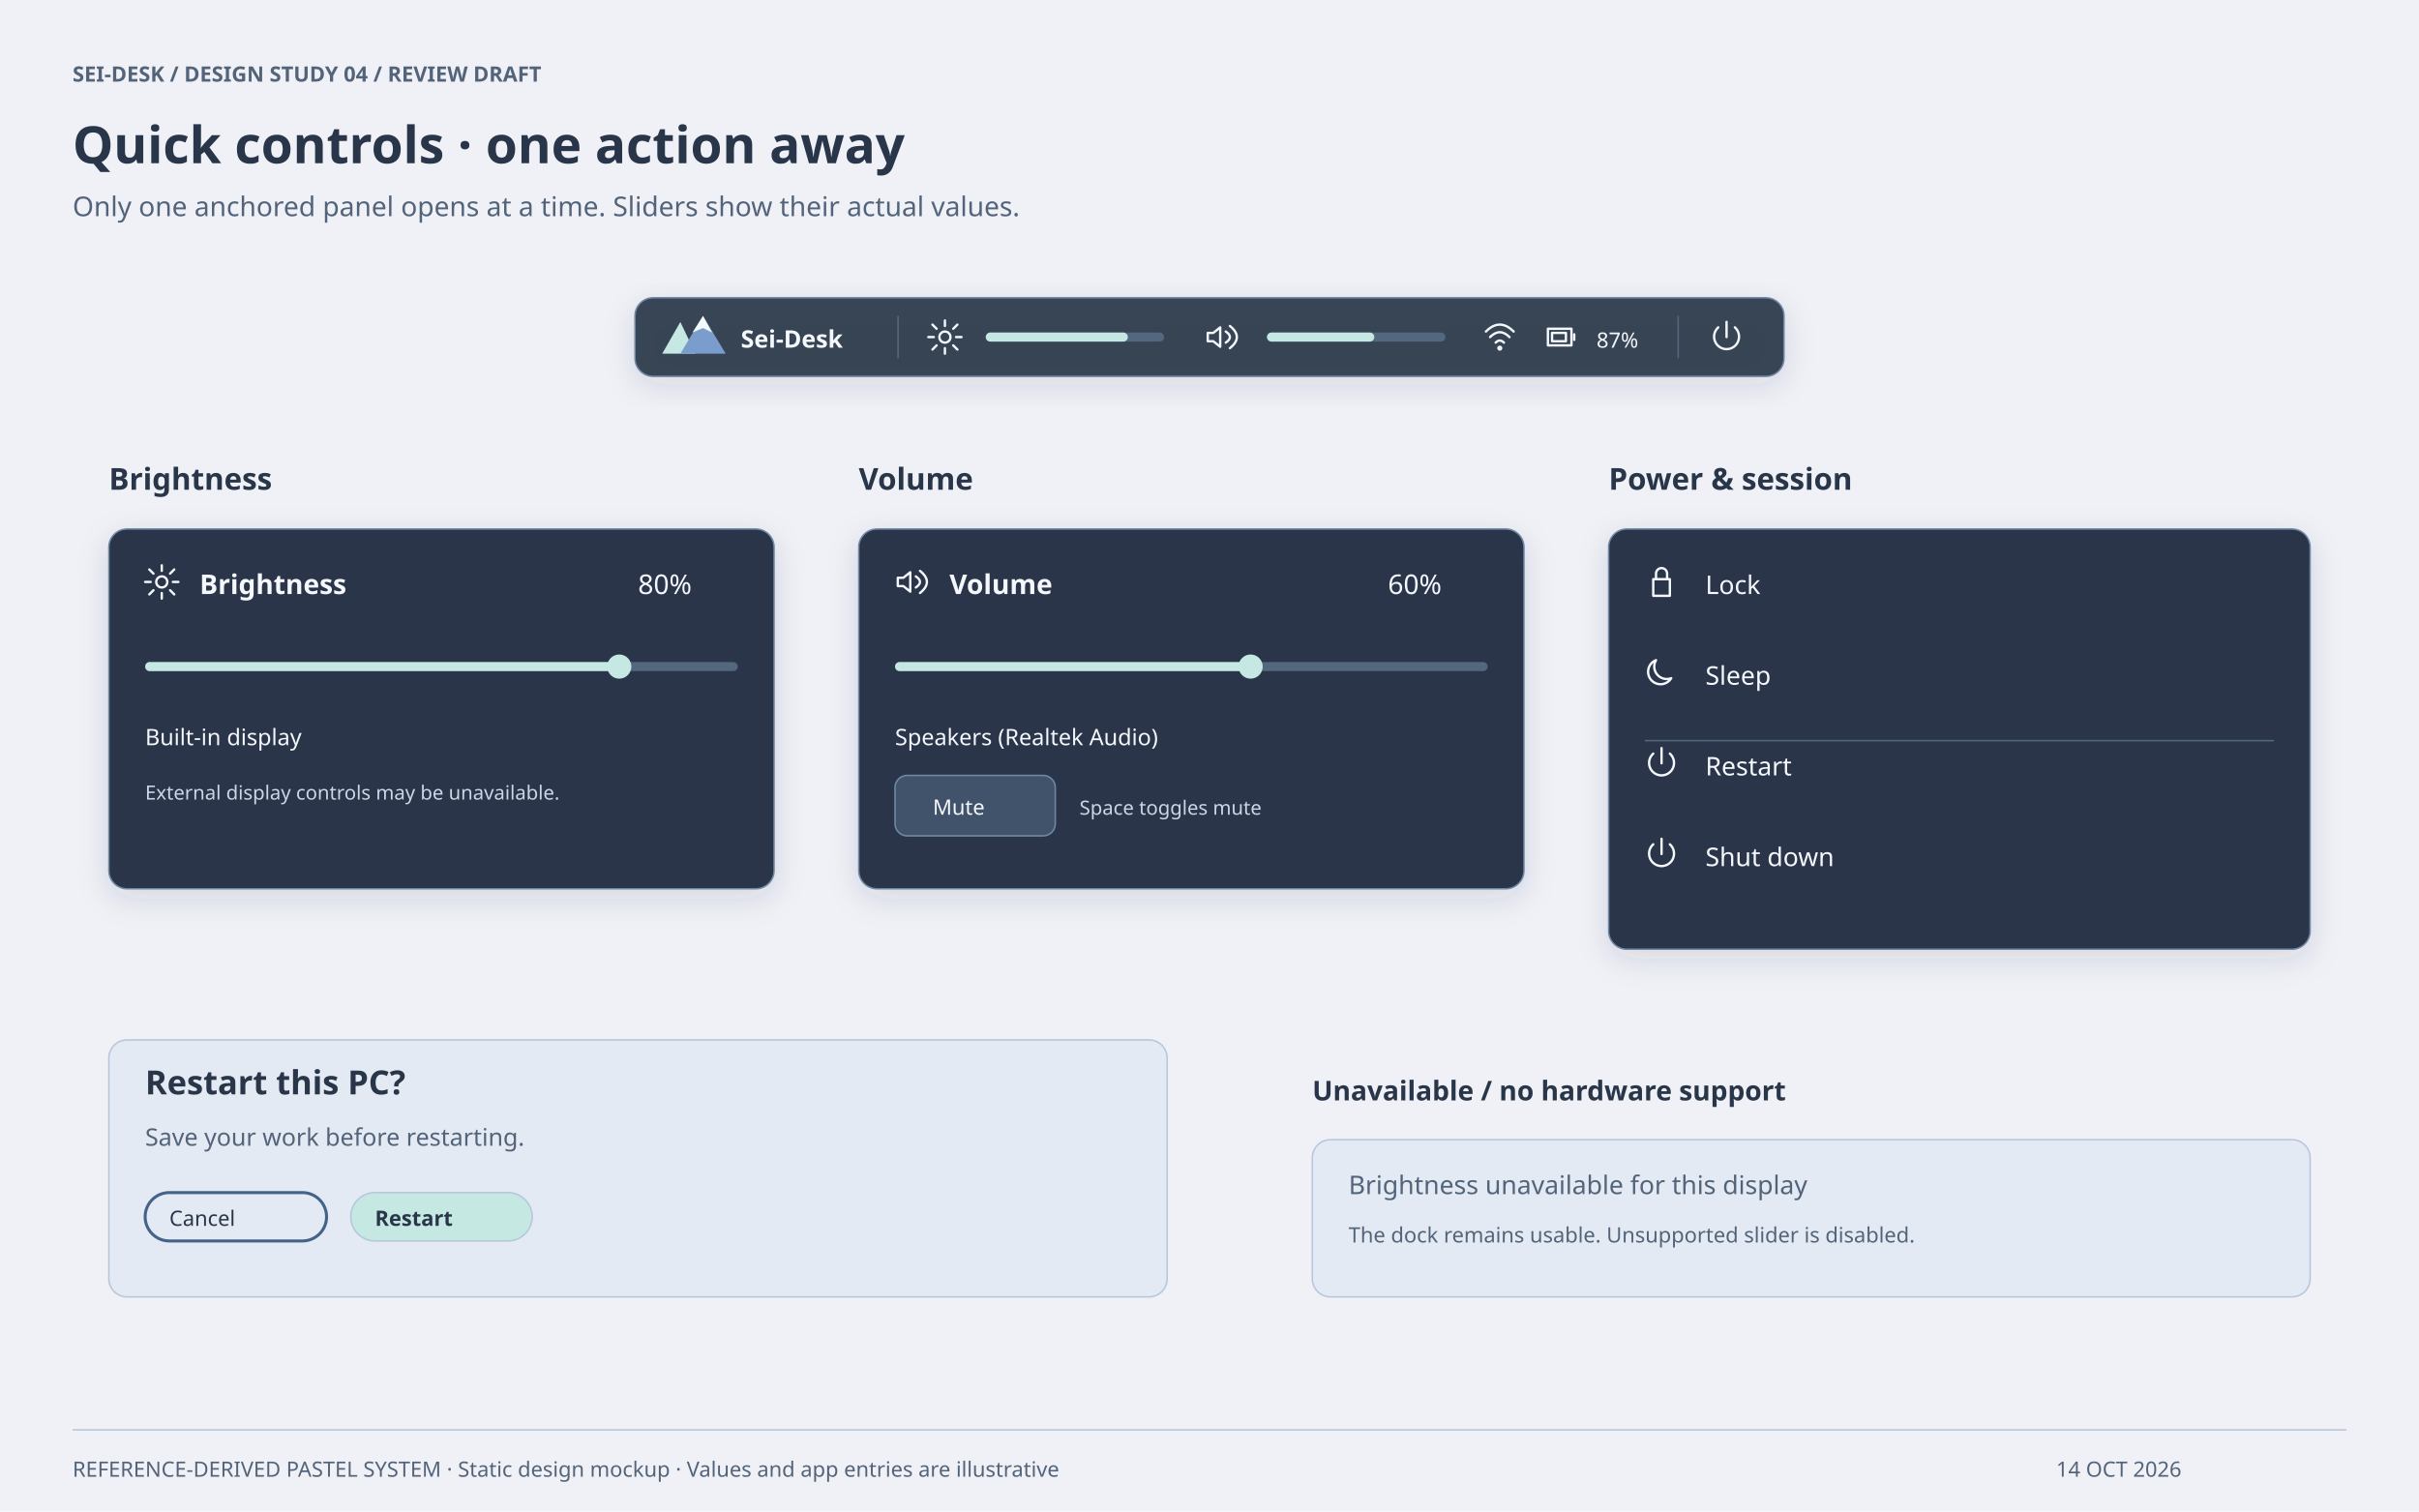
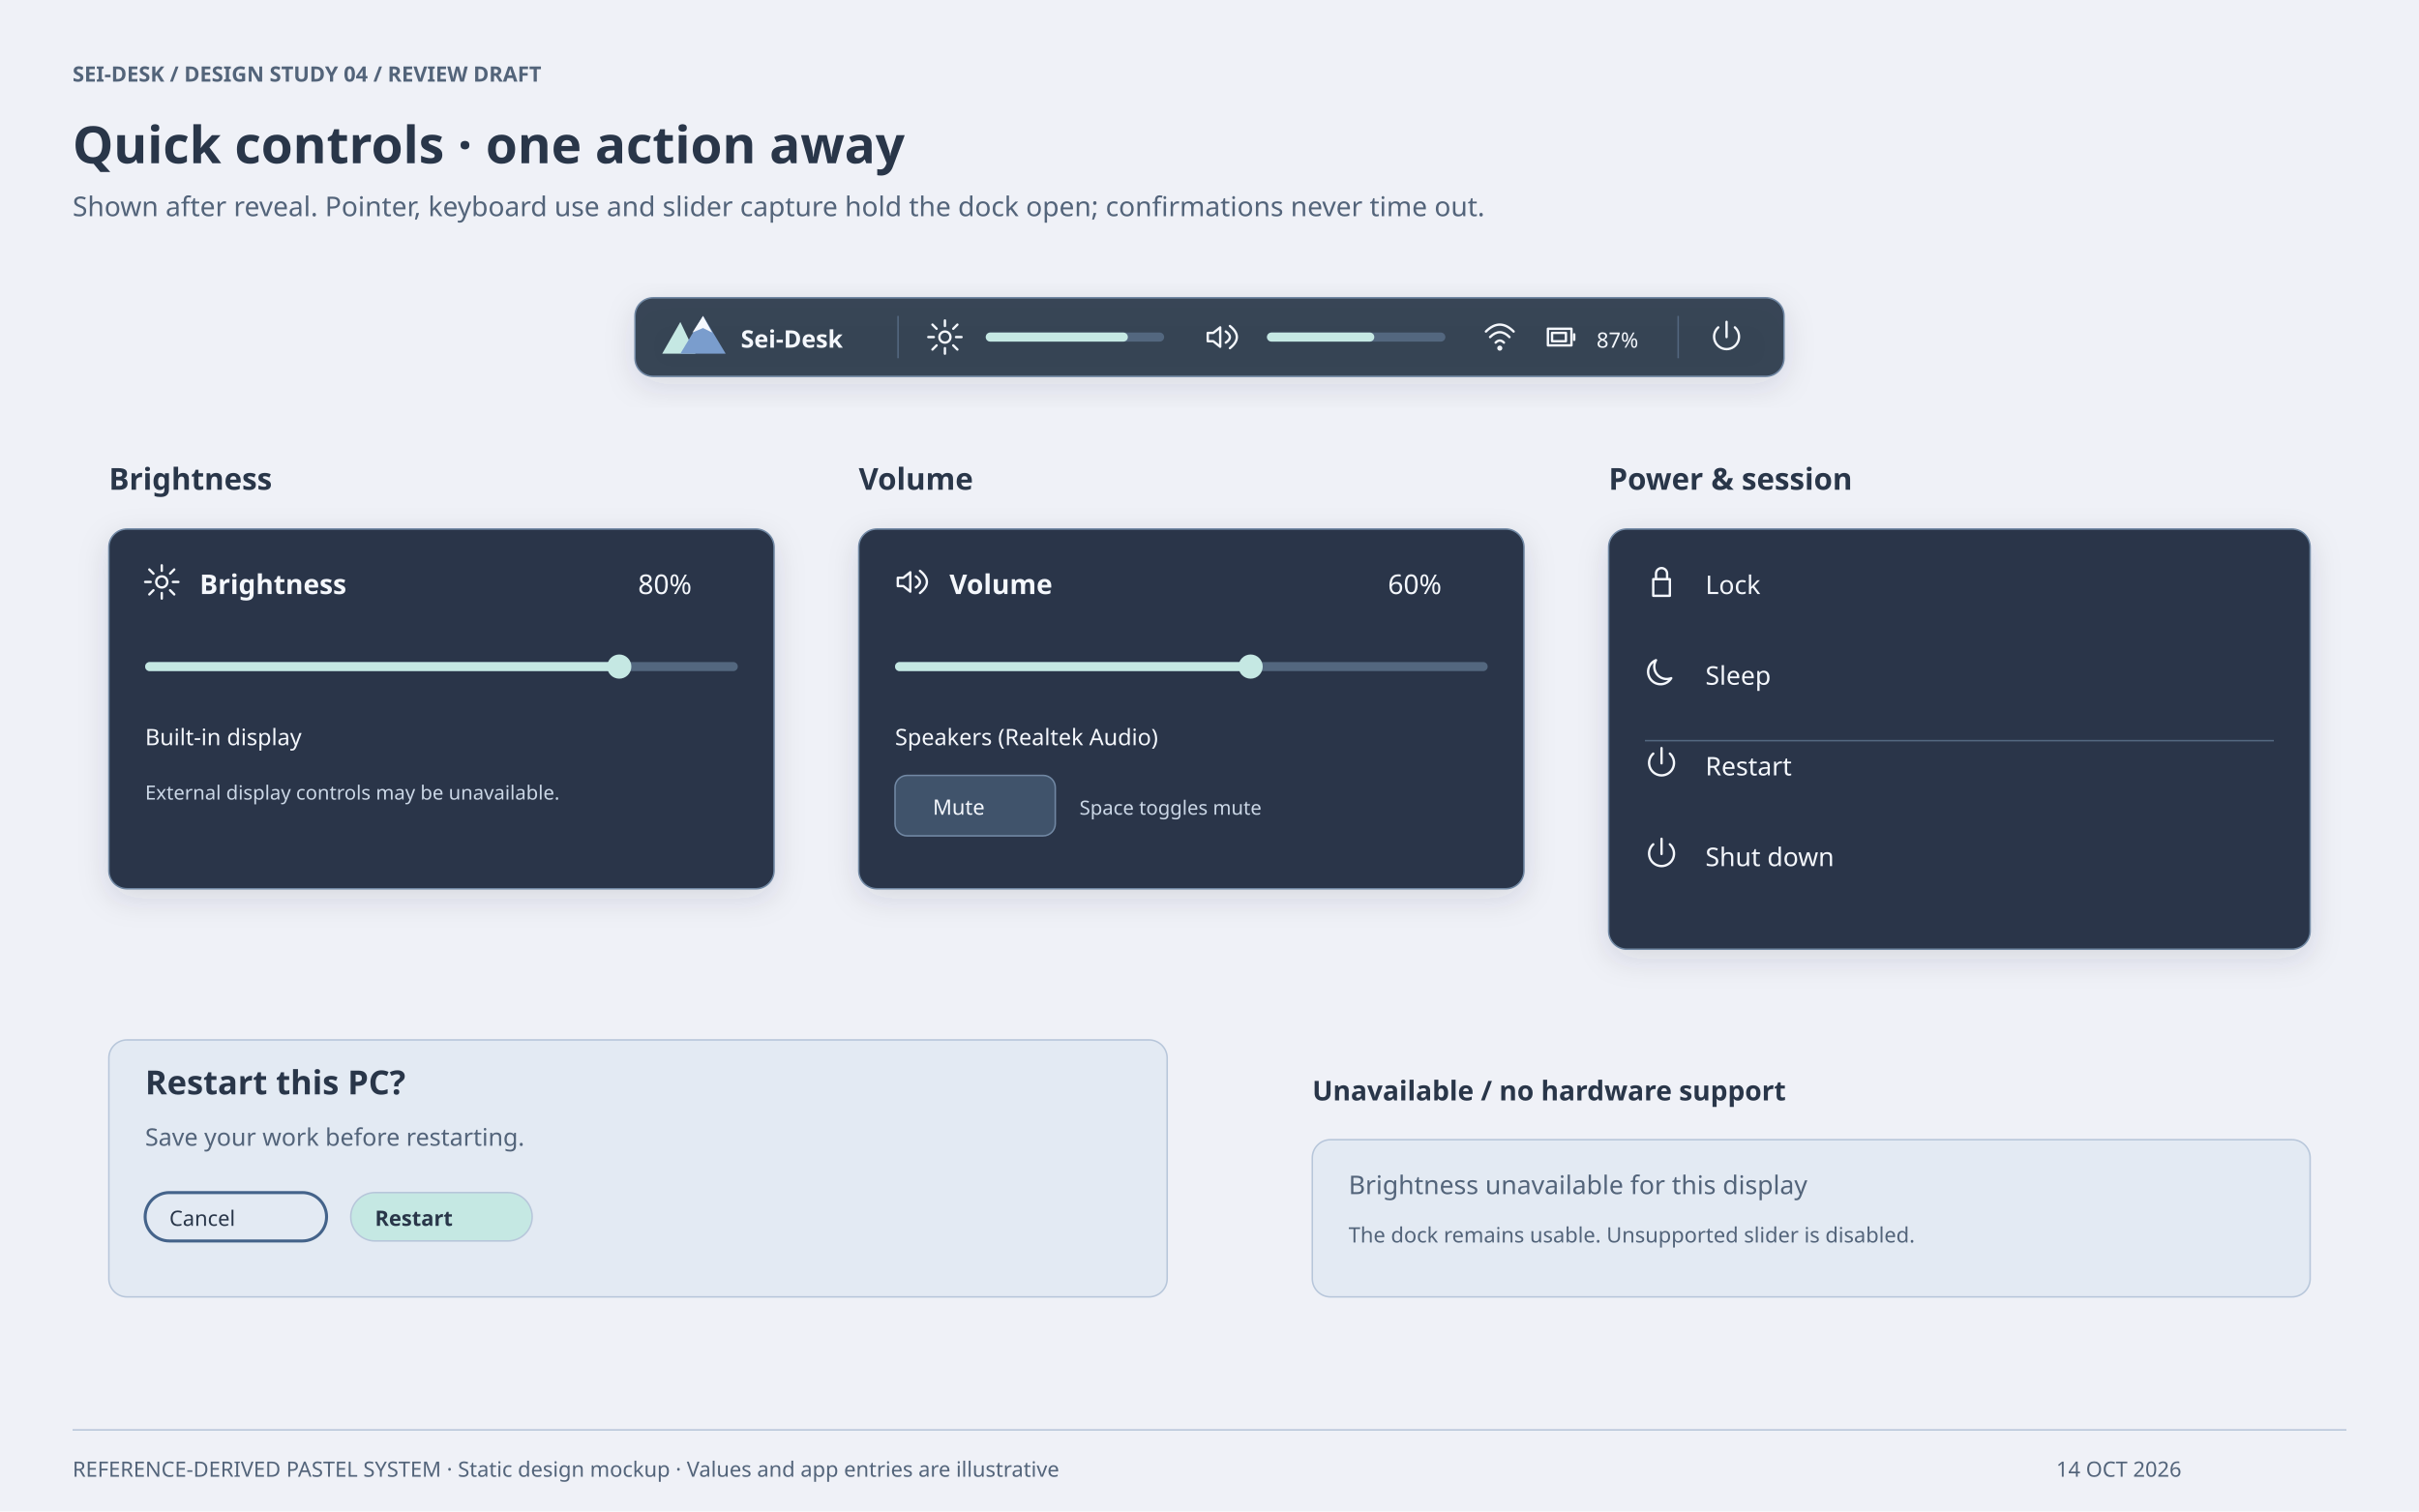
<svg xmlns="http://www.w3.org/2000/svg" width="1600" height="1000" viewBox="0 0 1600 1000">
  <defs>
    <linearGradient id="sky" x2=".2" y2="1">
      <stop stop-color="#7A9DCD" />
      <stop offset=".52" stop-color="#CBC2DE" />
      <stop offset=".76" stop-color="#F3B8C8" />
      <stop offset="1" stop-color="#9FBAE0" />
    </linearGradient>
    <linearGradient id="lake" x2="0" y2="1">
      <stop stop-color="#AABCD7" />
      <stop offset="1" stop-color="#7A9DCD" />
    </linearGradient>
    <filter id="shadow" x="-20%" y="-30%" width="140%" height="170%">
      <feDropShadow dx="0" dy="6" stdDeviation="10" flood-color="#293649" flood-opacity=".13" />
    </filter>
  </defs>
  <rect width="1600" height="1000" fill="#EFF1F7" />
  <text x="48" y="54" font-family="Segoe UI, sans-serif" font-size="14" fill="#53647A" font-weight="600">SEI-DESK   /   DESIGN STUDY 04   /   REVIEW DRAFT</text>
  <text x="48" y="108" font-family="Segoe UI, sans-serif" font-size="34" fill="#293649" font-weight="600">Quick controls · one action away</text>
-   <text x="48" y="143" font-family="Segoe UI, sans-serif" font-size="18" fill="#53647A" font-weight="400">Only one anchored panel opens at a time. Sliders show their actual values.</text>
+   <text x="48" y="143" font-family="Segoe UI, sans-serif" font-size="18" fill="#53647A" font-weight="400">Shown after reveal. Pointer, keyboard use and slider capture hold the dock open; confirmations never time out.</text>
  <rect x="420" y="197" width="760" height="52" rx="12" fill="#293649" stroke="#7188A4" fill-opacity=".91" filter="url(#shadow)" />
  <g transform="translate(438 209)">
    <path d="M0 25 12 4 22 25z" fill="#C5E8E3" />
    <path d="m12 25 15-25 15 25z" fill="#7A9DCD" />
    <path d="m20 11 7-11 6 11-6-3z" fill="#F4F7FC" />
  </g>
  <text x="490" y="230" font-family="Segoe UI, sans-serif" font-size="16" fill="#F4F7FC" font-weight="600">Sei-Desk</text>
  <path d="M594 209 L594 237" stroke="#53677F" stroke-width="1" fill="none" />
  <g transform="translate(614 212) scale(0.9166667)" stroke="#F4F7FC" stroke-width="1.7" stroke-linecap="round" stroke-linejoin="round" fill="none">
    <circle cx="12" cy="12" r="4" />
    <path d="M12 0v4m0 16v4M0 12h4m16 0h4M3 3l3 3m12 12 3 3M3 21l3-3M18 6l3-3" />
  </g>
  <rect x="652" y="220" width="118" height="6" rx="3" fill="#53677F" stroke="none" />
  <rect x="652" y="220" width="94" height="6" rx="3" fill="#C5E8E3" stroke="none" />
  <g transform="translate(797 212) scale(0.9166667)" stroke="#F4F7FC" stroke-width="1.7" stroke-linecap="round" stroke-linejoin="round" fill="none">
    <path d="M2 9h4l5-4v14l-5-4H2zM15 8q6 4 0 8M18 4q10 8 0 16" />
  </g>
  <rect x="838" y="220" width="118" height="6" rx="3" fill="#53677F" stroke="none" />
  <rect x="838" y="220" width="71" height="6" rx="3" fill="#C5E8E3" stroke="none" />
  <g transform="translate(981 212) scale(0.9166667)" stroke="#F4F7FC" stroke-width="1.7" stroke-linecap="round" stroke-linejoin="round" fill="none">
    <path d="M2 8q10-10 20 0M5 12q7-7 14 0M9 16q3-3 6 0" />
    <circle cx="12" cy="20" r="1" />
  </g>
  <g transform="translate(1022 212) scale(0.9166667)" stroke="#F4F7FC" stroke-width="1.7" stroke-linecap="round" stroke-linejoin="round" fill="none">
    <path d="M2 6h17v12H2zM21 10v4M5 9h10v6H5z" />
  </g>
  <text x="1056" y="230" font-family="Segoe UI, sans-serif" font-size="14" fill="#F4F7FC" font-weight="400">87%</text>
  <path d="M1110 209 L1110 237" stroke="#53677F" stroke-width="1" fill="none" />
  <g transform="translate(1131 212) scale(0.9166667)" stroke="#F4F7FC" stroke-width="1.7" stroke-linecap="round" stroke-linejoin="round" fill="none">
    <path d="M12 1v11M6 5a9 9 0 1 0 12 0" />
  </g>
  <text x="72" y="324" font-family="Segoe UI, sans-serif" font-size="20" fill="#293649" font-weight="600">Brightness</text>
  <text x="568" y="324" font-family="Segoe UI, sans-serif" font-size="20" fill="#293649" font-weight="600">Volume</text>
  <text x="1064" y="324" font-family="Segoe UI, sans-serif" font-size="20" fill="#293649" font-weight="600">Power &amp; session</text>
  <rect x="72" y="350" width="440" height="238" rx="12" fill="#293649" stroke="#7188A4" filter="url(#shadow)" />
  <g transform="translate(96 374) scale(0.9166667)" stroke="#F4F7FC" stroke-width="1.7" stroke-linecap="round" stroke-linejoin="round" fill="none">
    <circle cx="12" cy="12" r="4" />
    <path d="M12 0v4m0 16v4M0 12h4m16 0h4M3 3l3 3m12 12 3 3M3 21l3-3M18 6l3-3" />
  </g>
  <text x="132" y="393" font-family="Segoe UI, sans-serif" font-size="18" fill="#F4F7FC" font-weight="600">Brightness</text>
  <text x="422" y="393" font-family="Segoe UI, sans-serif" font-size="18" fill="#F4F7FC" font-weight="400">80%</text>
  <rect x="96" y="438" width="392" height="6" rx="3" fill="#53677F" stroke="none" />
  <rect x="96" y="438" width="313.6" height="6" rx="3" fill="#C5E8E3" stroke="none" />
  <circle cx="409.6" cy="441" r="8" fill="#C5E8E3" />
  <text x="96" y="493" font-family="Segoe UI, sans-serif" font-size="15" fill="#F4F7FC" font-weight="400">Built-in display</text>
  <text x="96" y="529" font-family="Segoe UI, sans-serif" font-size="13" fill="#CBD7E6" font-weight="400">External display controls may be unavailable.</text>
  <rect x="568" y="350" width="440" height="238" rx="12" fill="#293649" stroke="#7188A4" filter="url(#shadow)" />
  <g transform="translate(592 374) scale(0.9166667)" stroke="#F4F7FC" stroke-width="1.7" stroke-linecap="round" stroke-linejoin="round" fill="none">
    <path d="M2 9h4l5-4v14l-5-4H2zM15 8q6 4 0 8M18 4q10 8 0 16" />
  </g>
  <text x="628" y="393" font-family="Segoe UI, sans-serif" font-size="18" fill="#F4F7FC" font-weight="600">Volume</text>
  <text x="918" y="393" font-family="Segoe UI, sans-serif" font-size="18" fill="#F4F7FC" font-weight="400">60%</text>
  <rect x="592" y="438" width="392" height="6" rx="3" fill="#53677F" stroke="none" />
  <rect x="592" y="438" width="235.2" height="6" rx="3" fill="#C5E8E3" stroke="none" />
  <circle cx="827.2" cy="441" r="8" fill="#C5E8E3" />
  <text x="592" y="493" font-family="Segoe UI, sans-serif" font-size="15" fill="#F4F7FC" font-weight="400">Speakers (Realtek Audio)</text>
  <rect x="592" y="513" width="106" height="40" rx="8" fill="#40536B" stroke="#7188A4" />
  <text x="617" y="539" font-family="Segoe UI, sans-serif" font-size="14" fill="#F4F7FC" font-weight="400">Mute</text>
  <text x="714" y="539" font-family="Segoe UI, sans-serif" font-size="13" fill="#CBD7E6" font-weight="400">Space toggles mute</text>
  <rect x="1064" y="350" width="464" height="278" rx="12" fill="#293649" stroke="#7188A4" filter="url(#shadow)" />
  <g transform="translate(1088 374) scale(0.9166667)" stroke="#F4F7FC" stroke-width="1.7" stroke-linecap="round" stroke-linejoin="round" fill="none">
    <path d="M6 10h12v12H6zM8 10V6a4 4 0 0 1 8 0v4" />
  </g>
  <text x="1128" y="393" font-family="Segoe UI, sans-serif" font-size="17" fill="#F4F7FC" font-weight="400">Lock</text>
  <g transform="translate(1088 434) scale(0.9166667)" stroke="#F4F7FC" stroke-width="1.7" stroke-linecap="round" stroke-linejoin="round" fill="none">
    <path d="M19 16A9 9 0 0 1 8 3a9 9 0 1 0 11 13z" />
  </g>
  <text x="1128" y="453" font-family="Segoe UI, sans-serif" font-size="17" fill="#F4F7FC" font-weight="400">Sleep</text>
  <g transform="translate(1088 494) scale(0.9166667)" stroke="#F4F7FC" stroke-width="1.7" stroke-linecap="round" stroke-linejoin="round" fill="none">
    <path d="M12 1v11M6 5a9 9 0 1 0 12 0" />
  </g>
  <text x="1128" y="513" font-family="Segoe UI, sans-serif" font-size="17" fill="#F4F7FC" font-weight="400">Restart</text>
  <path d="M1088 490 L1504 490" stroke="#53677F" stroke-width="1" fill="none" />
  <g transform="translate(1088 554) scale(0.9166667)" stroke="#F4F7FC" stroke-width="1.7" stroke-linecap="round" stroke-linejoin="round" fill="none">
    <path d="M12 1v11M6 5a9 9 0 1 0 12 0" />
  </g>
  <text x="1128" y="573" font-family="Segoe UI, sans-serif" font-size="17" fill="#F4F7FC" font-weight="400">Shut down</text>
  <rect x="72" y="688" width="700" height="170" rx="12" fill="#E3EAF3" stroke="#B7C6DA" />
  <text x="96" y="724" font-family="Segoe UI, sans-serif" font-size="22" fill="#293649" font-weight="600">Restart this PC?</text>
  <text x="96" y="758" font-family="Segoe UI, sans-serif" font-size="16" fill="#53647A" font-weight="400">Save your work before restarting.</text>
  <rect x="96" y="789" width="120" height="32" rx="16" fill="#E3EAF3" stroke="#44638A" stroke-width="2" />
  <text x="112" y="811" font-family="Segoe UI, sans-serif" font-size="14" fill="#293649" font-weight="400">Cancel</text>
  <rect x="232" y="789" width="120" height="32" rx="16" fill="#C5E8E3" stroke="#B7C6DA" />
  <text x="248" y="811" font-family="Segoe UI, sans-serif" font-size="14" fill="#293649" font-weight="600">Restart</text>
  <text x="868" y="728" font-family="Segoe UI, sans-serif" font-size="18" fill="#293649" font-weight="600">Unavailable / no hardware support</text>
  <rect x="868" y="754" width="660" height="104" rx="12" fill="#E3EAF3" stroke="#B7C6DA" />
  <text x="892" y="790" font-family="Segoe UI, sans-serif" font-size="17" fill="#53647A" font-weight="400">Brightness unavailable for this display</text>
  <text x="892" y="822" font-family="Segoe UI, sans-serif" font-size="14" fill="#53647A" font-weight="400">The dock remains usable. Unsupported slider is disabled.</text>
  <path d="M48 946 L1552 946" stroke="#B7C6DA" stroke-width="1" fill="none" />
  <text x="48" y="977" font-family="Segoe UI, sans-serif" font-size="14" fill="#53647A" font-weight="400">REFERENCE-DERIVED PASTEL SYSTEM  ·  Static design mockup  ·  Values and app entries are illustrative</text>
  <text x="1360" y="977" font-family="Segoe UI, sans-serif" font-size="14" fill="#53647A" font-weight="400">14 OCT 2026</text>
</svg>
